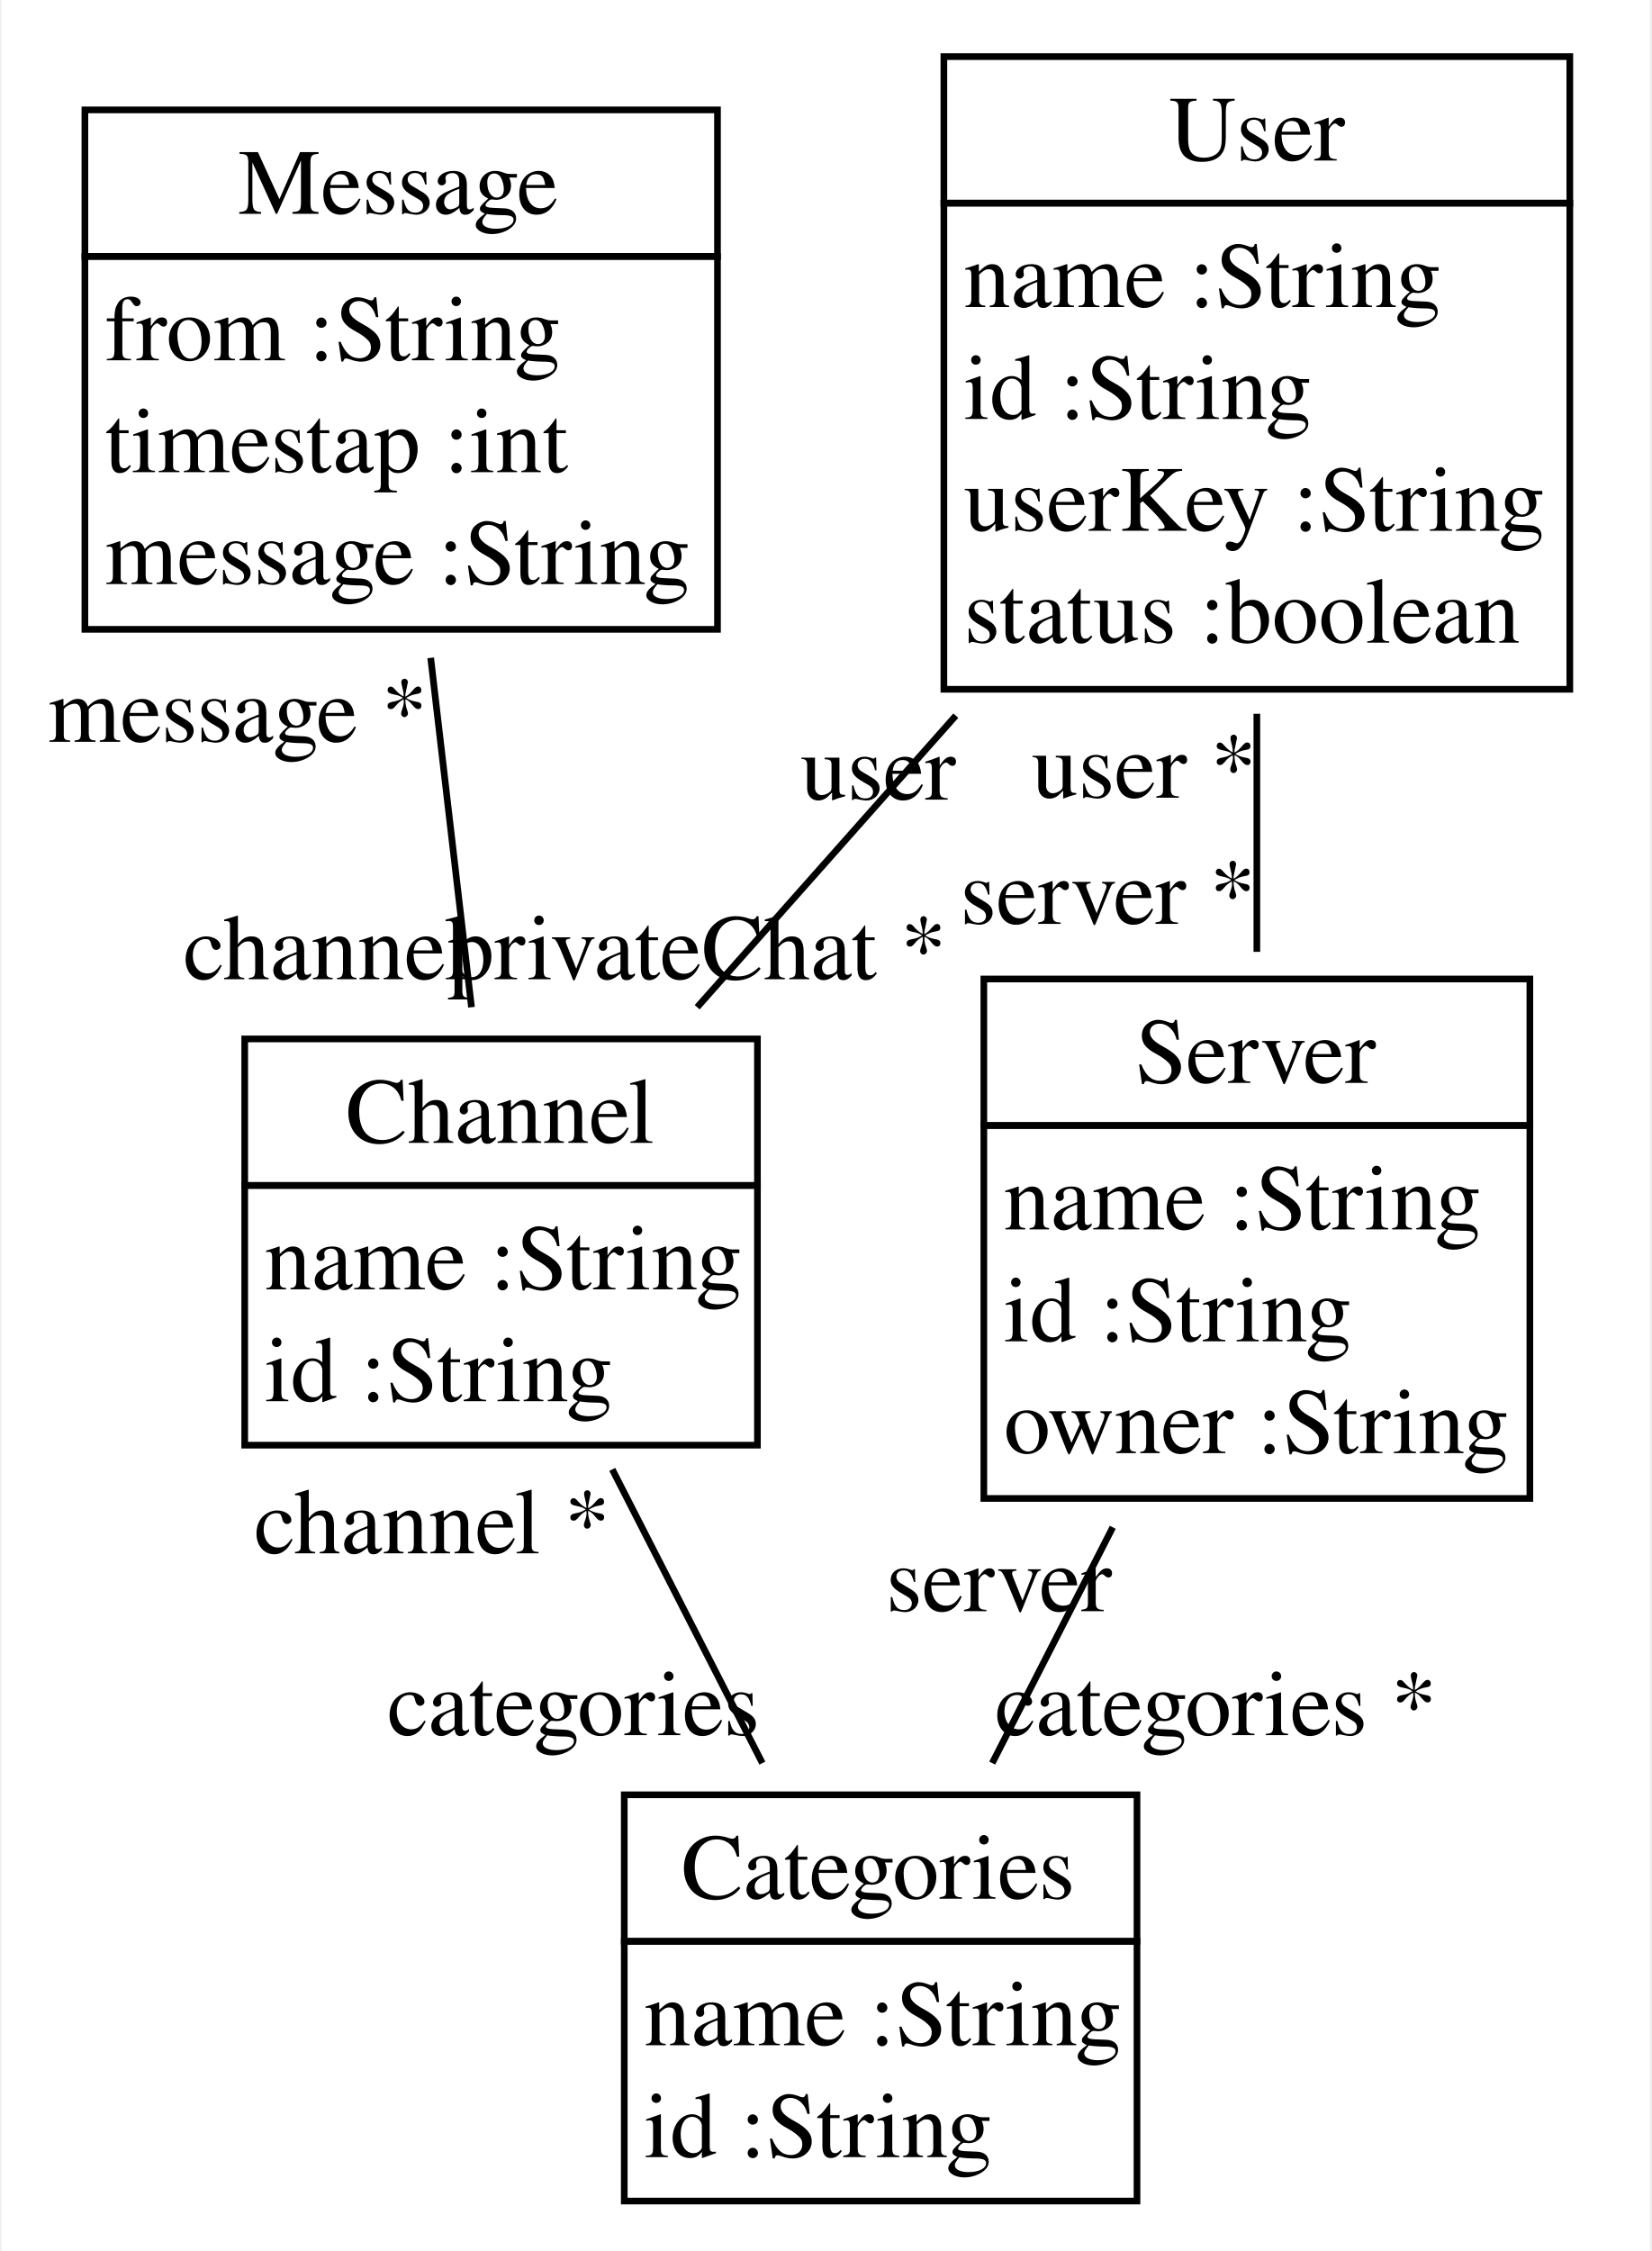
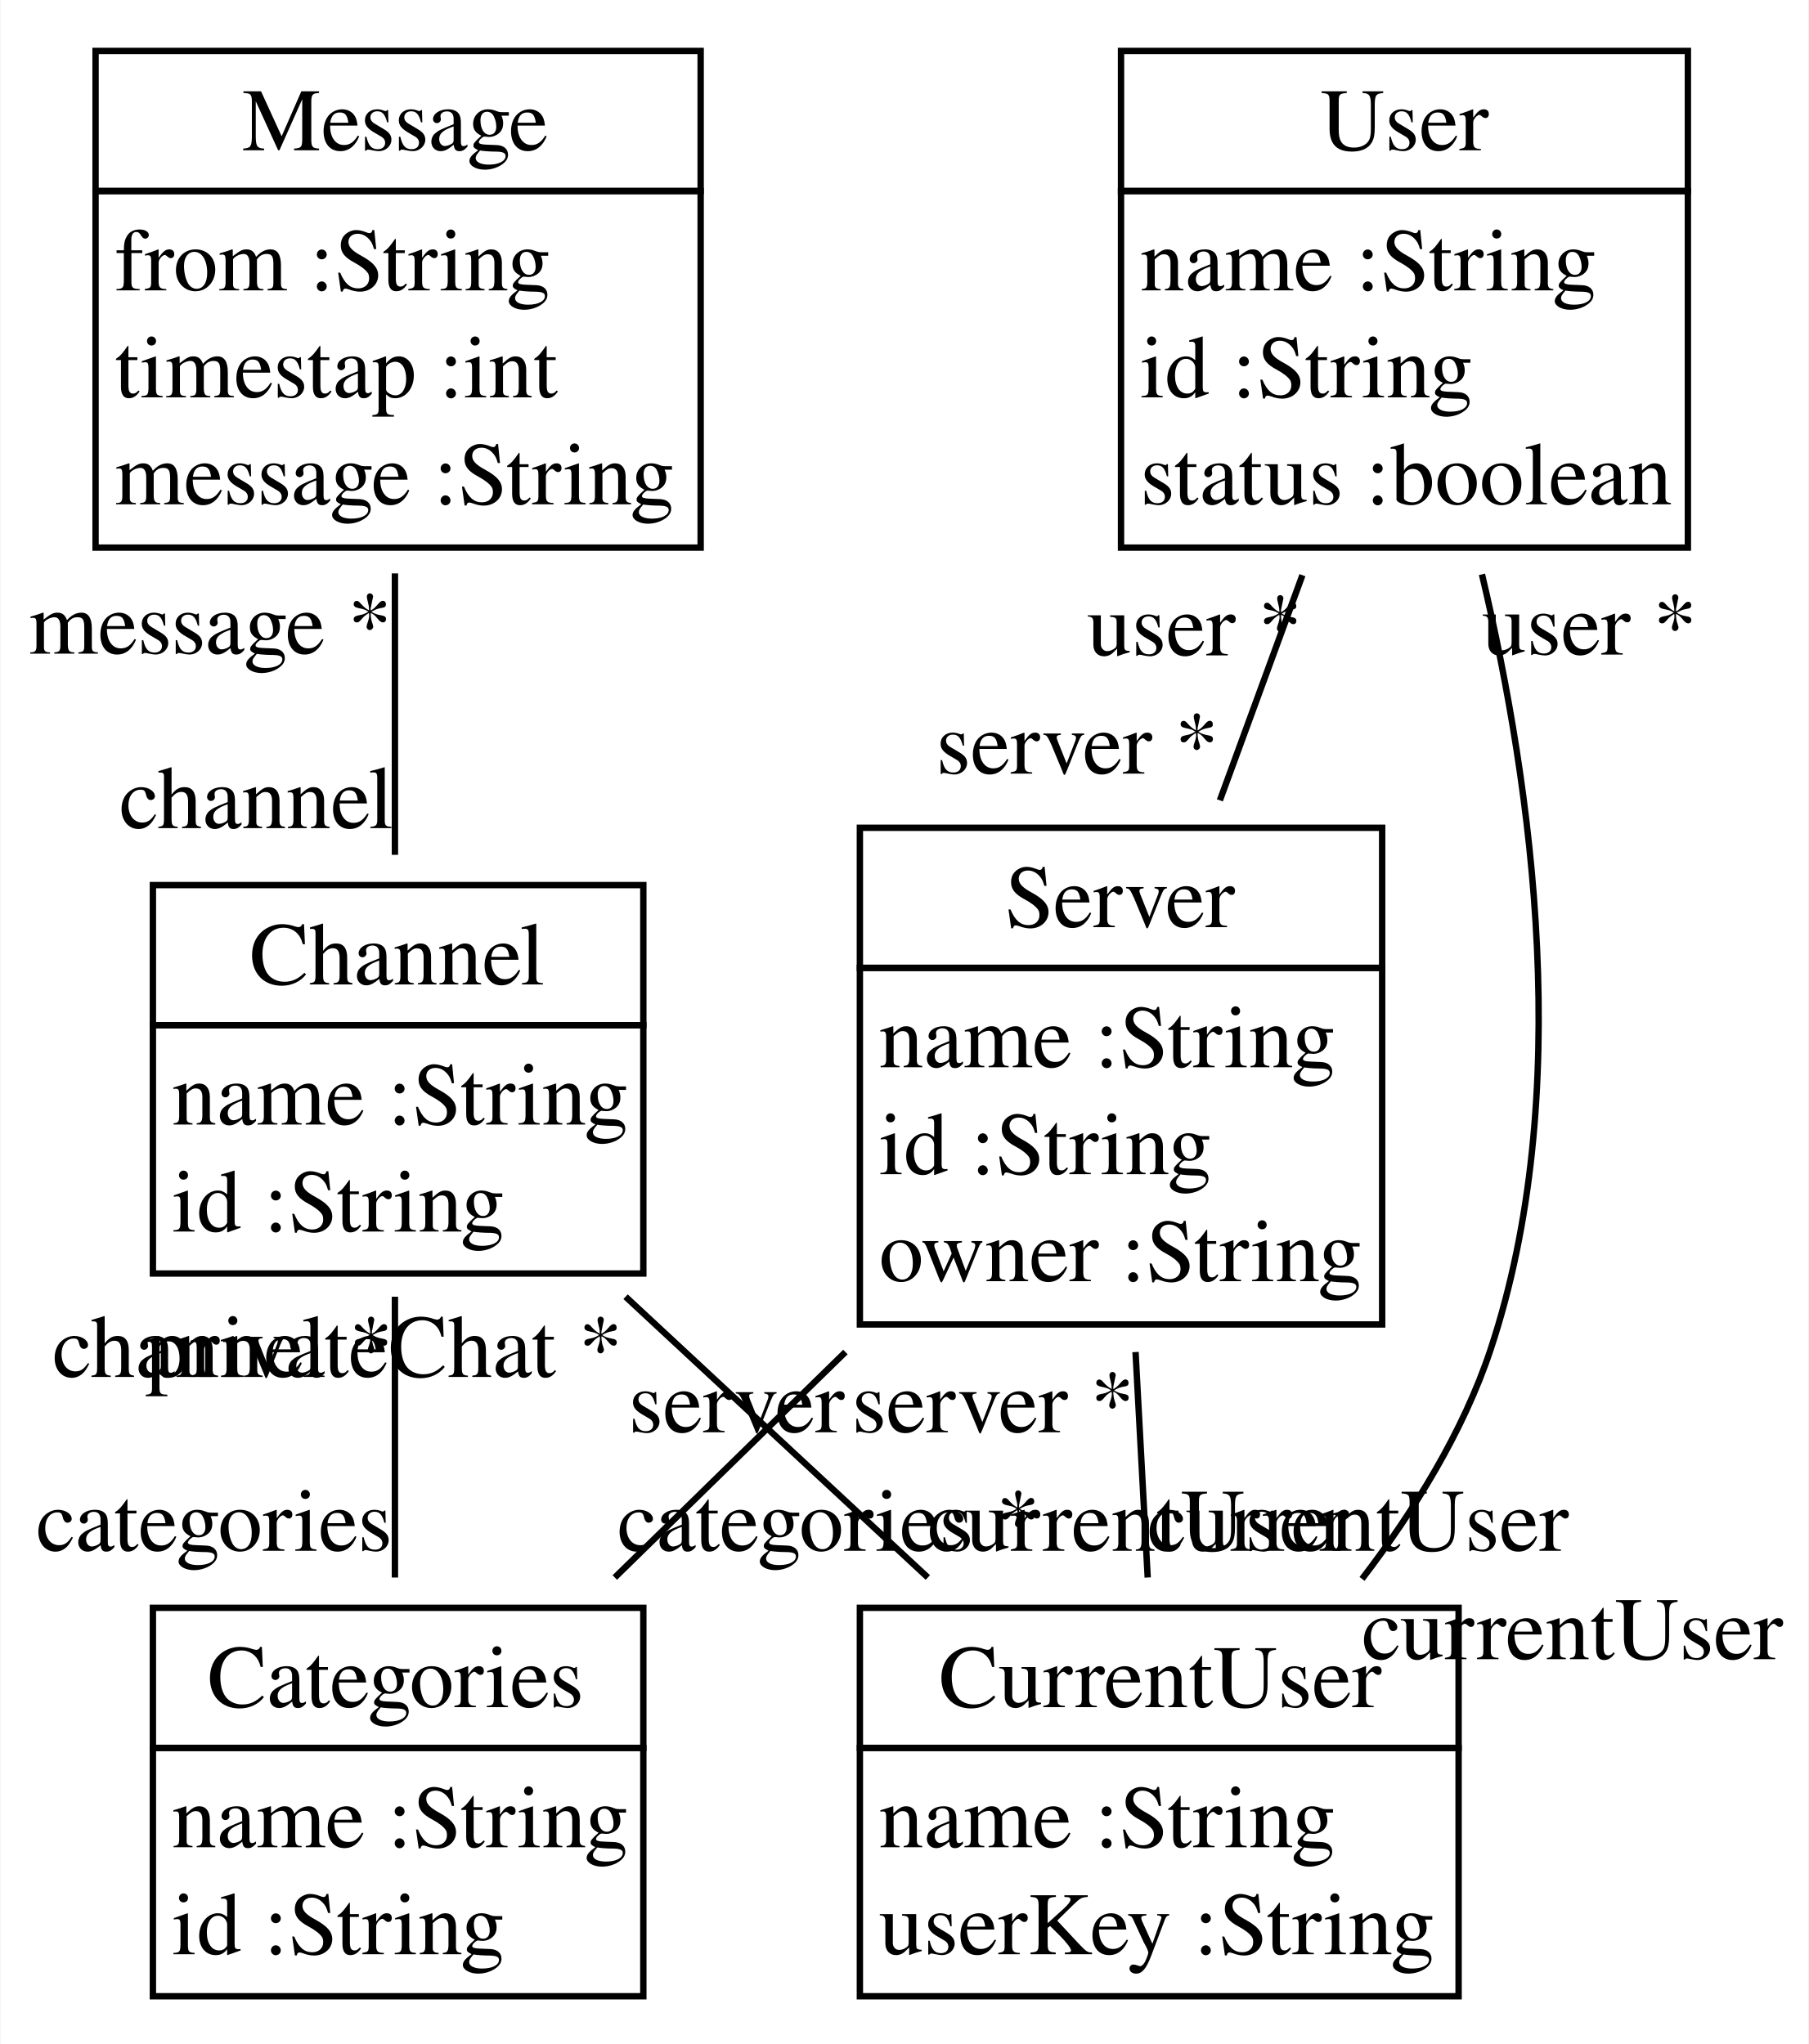
- <svg xmlns="http://www.w3.org/2000/svg" width="248px" height="338px" viewBox="0.00 0.00 247.50 338.00">
-   <g id="graph0" class="graph" transform="scale(1.0 1.0) rotate(0) translate(4 334)">
-     <polygon fill="white" stroke="transparent" points="-4,4 -4,-334 243.5,-334 243.5,4 -4,4" />
+ <svg xmlns="http://www.w3.org/2000/svg" width="284px" height="321px" viewBox="0.00 0.00 283.83 321.00">
+   <g id="graph0" class="graph" transform="scale(1.0 1.0) rotate(0) translate(4 317)">
+     <polygon fill="white" stroke="transparent" points="-4,4 -4,-317 279.83,-317 279.83,4 -4,4" />
    <g id="node1" class="node">
-       <polygon fill="none" stroke="black" points="89.5,-42.5 89.5,-64.5 166.5,-64.5 166.5,-42.5 89.5,-42.5" />
-       <text text-anchor="start" x="98.07" y="-48.9" font-family="Times,serif" font-size="14.00">Categories</text>
-       <polygon fill="none" stroke="black" points="89.5,-3.5 89.5,-42.5 166.5,-42.5 166.5,-3.5 89.5,-3.5" />
-       <text text-anchor="start" x="92.5" y="-26.9" font-family="Times,serif" font-size="14.00">name :String</text>
-       <text text-anchor="start" x="92.5" y="-10.1" font-family="Times,serif" font-size="14.00">id :String</text>
+       <polygon fill="none" stroke="black" points="19.92,-42.5 19.92,-64.5 96.92,-64.5 96.92,-42.5 19.92,-42.5" />
+       <text text-anchor="start" x="28.49" y="-48.9" font-family="Times,serif" font-size="14.00">Categories</text>
+       <polygon fill="none" stroke="black" points="19.92,-3.5 19.92,-42.5 96.92,-42.5 96.92,-3.5 19.92,-3.5" />
+       <text text-anchor="start" x="22.92" y="-26.9" font-family="Times,serif" font-size="14.00">name :String</text>
+       <text text-anchor="start" x="22.92" y="-10.1" font-family="Times,serif" font-size="14.00">id :String</text>
    </g>
    <g id="node2" class="node">
-       <polygon fill="none" stroke="black" points="32.5,-156 32.5,-178 109.5,-178 109.5,-156 32.5,-156" />
-       <text text-anchor="start" x="47.67" y="-162.4" font-family="Times,serif" font-size="14.00">Channel</text>
-       <polygon fill="none" stroke="black" points="32.5,-117 32.5,-156 109.5,-156 109.5,-117 32.5,-117" />
-       <text text-anchor="start" x="35.5" y="-140.4" font-family="Times,serif" font-size="14.00">name :String</text>
-       <text text-anchor="start" x="35.5" y="-123.6" font-family="Times,serif" font-size="14.00">id :String</text>
+       <polygon fill="none" stroke="black" points="19.92,-156 19.92,-178 96.92,-178 96.92,-156 19.92,-156" />
+       <text text-anchor="start" x="35.1" y="-162.4" font-family="Times,serif" font-size="14.00">Channel</text>
+       <polygon fill="none" stroke="black" points="19.92,-117 19.92,-156 96.92,-156 96.92,-117 19.92,-117" />
+       <text text-anchor="start" x="22.92" y="-140.4" font-family="Times,serif" font-size="14.00">name :String</text>
+       <text text-anchor="start" x="22.92" y="-123.6" font-family="Times,serif" font-size="14.00">id :String</text>
    </g>
    <g id="edge1" class="edge">
-       <path fill="none" stroke="black" d="M110.24,-69.26C103.1,-83.23 94.83,-99.4 87.7,-113.36" />
-       <text text-anchor="middle" x="60.68" y="-100.76" font-family="Times,serif" font-size="14.00">channel *</text>
-       <text text-anchor="middle" x="81.87" y="-73.46" font-family="Times,serif" font-size="14.00">categories</text>
+       <path fill="none" stroke="black" d="M57.92,-69.26C57.92,-83.23 57.92,-99.4 57.92,-113.36" />
+       <text text-anchor="middle" x="30.91" y="-100.76" font-family="Times,serif" font-size="14.00">channel *</text>
+       <text text-anchor="middle" x="29.55" y="-73.46" font-family="Times,serif" font-size="14.00">categories</text>
+     </g>
+     <g id="node5" class="node">
+       <polygon fill="none" stroke="black" points="130.92,-165 130.92,-187 212.92,-187 212.92,-165 130.92,-165" />
+       <text text-anchor="start" x="153.66" y="-171.4" font-family="Times,serif" font-size="14.00">Server</text>
+       <polygon fill="none" stroke="black" points="130.92,-109 130.92,-165 212.92,-165 212.92,-109 130.92,-109" />
+       <text text-anchor="start" x="133.92" y="-149.4" font-family="Times,serif" font-size="14.00">name :String</text>
+       <text text-anchor="start" x="133.92" y="-132.6" font-family="Times,serif" font-size="14.00">id :String</text>
+       <text text-anchor="start" x="133.92" y="-115.8" font-family="Times,serif" font-size="14.00">owner :String</text>
+     </g>
+     <g id="edge2" class="edge">
+       <path fill="none" stroke="black" d="M92.44,-69.26C103.84,-80.41 116.67,-92.96 128.65,-104.67" />
+       <text text-anchor="middle" x="111.55" y="-92.07" font-family="Times,serif" font-size="14.00">server</text>
+       <text text-anchor="middle" x="126.06" y="-73.46" font-family="Times,serif" font-size="14.00">categories *</text>
    </g>
    <g id="node4" class="node">
-       <polygon fill="none" stroke="black" points="143.5,-165 143.5,-187 225.5,-187 225.5,-165 143.5,-165" />
-       <text text-anchor="start" x="166.23" y="-171.4" font-family="Times,serif" font-size="14.00">Server</text>
-       <polygon fill="none" stroke="black" points="143.5,-109 143.5,-165 225.5,-165 225.5,-109 143.5,-109" />
-       <text text-anchor="start" x="146.5" y="-149.4" font-family="Times,serif" font-size="14.00">name :String</text>
-       <text text-anchor="start" x="146.5" y="-132.6" font-family="Times,serif" font-size="14.00">id :String</text>
-       <text text-anchor="start" x="146.5" y="-115.8" font-family="Times,serif" font-size="14.00">owner :String</text>
+       <polygon fill="none" stroke="black" points="10.92,-287 10.92,-309 105.92,-309 105.92,-287 10.92,-287" />
+       <text text-anchor="start" x="33.93" y="-293.4" font-family="Times,serif" font-size="14.00">Message</text>
+       <polygon fill="none" stroke="black" points="10.92,-231 10.92,-287 105.92,-287 105.92,-231 10.92,-231" />
+       <text text-anchor="start" x="13.92" y="-271.4" font-family="Times,serif" font-size="14.00">from :String</text>
+       <text text-anchor="start" x="13.92" y="-254.6" font-family="Times,serif" font-size="14.00">timestap :int</text>
+       <text text-anchor="start" x="13.92" y="-237.8" font-family="Times,serif" font-size="14.00">message :String</text>
    </g>
-     <g id="edge2" class="edge">
-       <path fill="none" stroke="black" d="M144.76,-69.26C150.46,-80.41 156.87,-92.96 162.86,-104.67" />
-       <text text-anchor="middle" x="145.76" y="-92.07" font-family="Times,serif" font-size="14.00">server</text>
-       <text text-anchor="middle" x="178.38" y="-73.46" font-family="Times,serif" font-size="14.00">categories *</text>
+     <g id="edge3" class="edge">
+       <path fill="none" stroke="black" d="M57.92,-182.75C57.92,-196.47 57.92,-212.48 57.92,-226.95" />
+       <text text-anchor="middle" x="28.96" y="-214.35" font-family="Times,serif" font-size="14.00">message *</text>
+       <text text-anchor="middle" x="36.16" y="-186.95" font-family="Times,serif" font-size="14.00">channel</text>
    </g>
    <g id="node3" class="node">
-       <polygon fill="none" stroke="black" points="8.5,-295.5 8.5,-317.5 103.5,-317.5 103.5,-295.5 8.5,-295.5" />
-       <text text-anchor="start" x="31.51" y="-301.9" font-family="Times,serif" font-size="14.00">Message</text>
-       <polygon fill="none" stroke="black" points="8.5,-239.5 8.5,-295.5 103.5,-295.5 103.5,-239.5 8.5,-239.5" />
-       <text text-anchor="start" x="11.5" y="-279.9" font-family="Times,serif" font-size="14.00">from :String</text>
-       <text text-anchor="start" x="11.5" y="-263.1" font-family="Times,serif" font-size="14.00">timestap :int</text>
-       <text text-anchor="start" x="11.5" y="-246.3" font-family="Times,serif" font-size="14.00">message :String</text>
-     </g>
-     <g id="edge3" class="edge">
-       <path fill="none" stroke="black" d="M66.56,-182.76C64.68,-198.82 62.42,-218.19 60.43,-235.22" />
-       <text text-anchor="middle" x="31.47" y="-222.62" font-family="Times,serif" font-size="14.00">message *</text>
-       <text text-anchor="middle" x="44.79" y="-186.96" font-family="Times,serif" font-size="14.00">channel</text>
-     </g>
-     <g id="node5" class="node">
-       <polygon fill="none" stroke="black" points="137.5,-303.5 137.5,-325.5 231.5,-325.5 231.5,-303.5 137.5,-303.5" />
-       <text text-anchor="start" x="171.29" y="-309.9" font-family="Times,serif" font-size="14.00">User</text>
-       <polygon fill="none" stroke="black" points="137.5,-230.5 137.5,-303.5 231.5,-303.5 231.5,-230.5 137.5,-230.5" />
-       <text text-anchor="start" x="140.5" y="-287.9" font-family="Times,serif" font-size="14.00">name :String</text>
-       <text text-anchor="start" x="140.5" y="-271.1" font-family="Times,serif" font-size="14.00">id :String</text>
-       <text text-anchor="start" x="140.5" y="-254.3" font-family="Times,serif" font-size="14.00">userKey :String</text>
-       <text text-anchor="start" x="140.5" y="-237.5" font-family="Times,serif" font-size="14.00">status :boolean</text>
+       <polygon fill="none" stroke="black" points="130.92,-42.5 130.92,-64.5 224.92,-64.5 224.92,-42.5 130.92,-42.5" />
+       <text text-anchor="start" x="143.33" y="-48.9" font-family="Times,serif" font-size="14.00">CurrentUser</text>
+       <polygon fill="none" stroke="black" points="130.92,-3.5 130.92,-42.5 224.92,-42.5 224.92,-3.5 130.92,-3.5" />
+       <text text-anchor="start" x="133.92" y="-26.9" font-family="Times,serif" font-size="14.00">name :String</text>
+       <text text-anchor="start" x="133.92" y="-10.1" font-family="Times,serif" font-size="14.00">userKey :String</text>
    </g>
    <g id="edge4" class="edge">
-       <path fill="none" stroke="black" d="M100.45,-182.76C112.33,-196.15 126.24,-211.83 139.29,-226.54" />
-       <text text-anchor="middle" x="127.63" y="-213.94" font-family="Times,serif" font-size="14.00">user</text>
-       <text text-anchor="middle" x="100.45" y="-186.96" font-family="Times,serif" font-size="14.00">privateChat *</text>
+       <path fill="none" stroke="black" d="M141.59,-69.26C126.56,-83.23 109.15,-99.4 94.13,-113.36" />
+       <text text-anchor="middle" x="56.22" y="-100.76" font-family="Times,serif" font-size="14.00">privateChat *</text>
+       <text text-anchor="middle" x="174.63" y="-73.46" font-family="Times,serif" font-size="14.00">currentUser</text>
    </g>
    <g id="edge5" class="edge">
-       <path fill="none" stroke="black" d="M184.5,-191.08C184.5,-202.49 184.5,-214.98 184.5,-226.82" />
-       <text text-anchor="middle" x="167.59" y="-214.22" font-family="Times,serif" font-size="14.00">user *</text>
-       <text text-anchor="middle" x="162.15" y="-195.28" font-family="Times,serif" font-size="14.00">server *</text>
+       <path fill="none" stroke="black" d="M176.11,-69.26C175.51,-80.41 174.83,-92.96 174.2,-104.67" />
+       <text text-anchor="middle" x="151.85" y="-92.07" font-family="Times,serif" font-size="14.00">server *</text>
+       <text text-anchor="middle" x="209.14" y="-73.46" font-family="Times,serif" font-size="14.00">currentUser</text>
+     </g>
+     <g id="node6" class="node">
+       <polygon fill="none" stroke="black" points="171.92,-287 171.92,-309 260.92,-309 260.92,-287 171.92,-287" />
+       <text text-anchor="start" x="203.21" y="-293.4" font-family="Times,serif" font-size="14.00">User</text>
+       <polygon fill="none" stroke="black" points="171.92,-231 171.92,-287 260.92,-287 260.92,-231 171.92,-231" />
+       <text text-anchor="start" x="174.92" y="-271.4" font-family="Times,serif" font-size="14.00">name :String</text>
+       <text text-anchor="start" x="174.92" y="-254.6" font-family="Times,serif" font-size="14.00">id :String</text>
+       <text text-anchor="start" x="174.92" y="-237.8" font-family="Times,serif" font-size="14.00">status :boolean</text>
+     </g>
+     <g id="edge6" class="edge">
+       <path fill="none" stroke="black" d="M209.76,-69.04C217.94,-79.72 225.64,-92.13 229.92,-105 243.18,-144.86 236.6,-193.02 228.59,-226.8" />
+       <text text-anchor="middle" x="245.5" y="-214.2" font-family="Times,serif" font-size="14.00">user *</text>
+       <text text-anchor="middle" x="242.79" y="-56.44" font-family="Times,serif" font-size="14.00">currentUser</text>
+     </g>
+     <g id="edge7" class="edge">
+       <path fill="none" stroke="black" d="M187.44,-191.31C191.64,-202.78 196.2,-215.2 200.4,-226.67" />
+       <text text-anchor="middle" x="183.49" y="-214.07" font-family="Times,serif" font-size="14.00">user *</text>
+       <text text-anchor="middle" x="165.09" y="-195.51" font-family="Times,serif" font-size="14.00">server *</text>
    </g>
  </g>
</svg>
